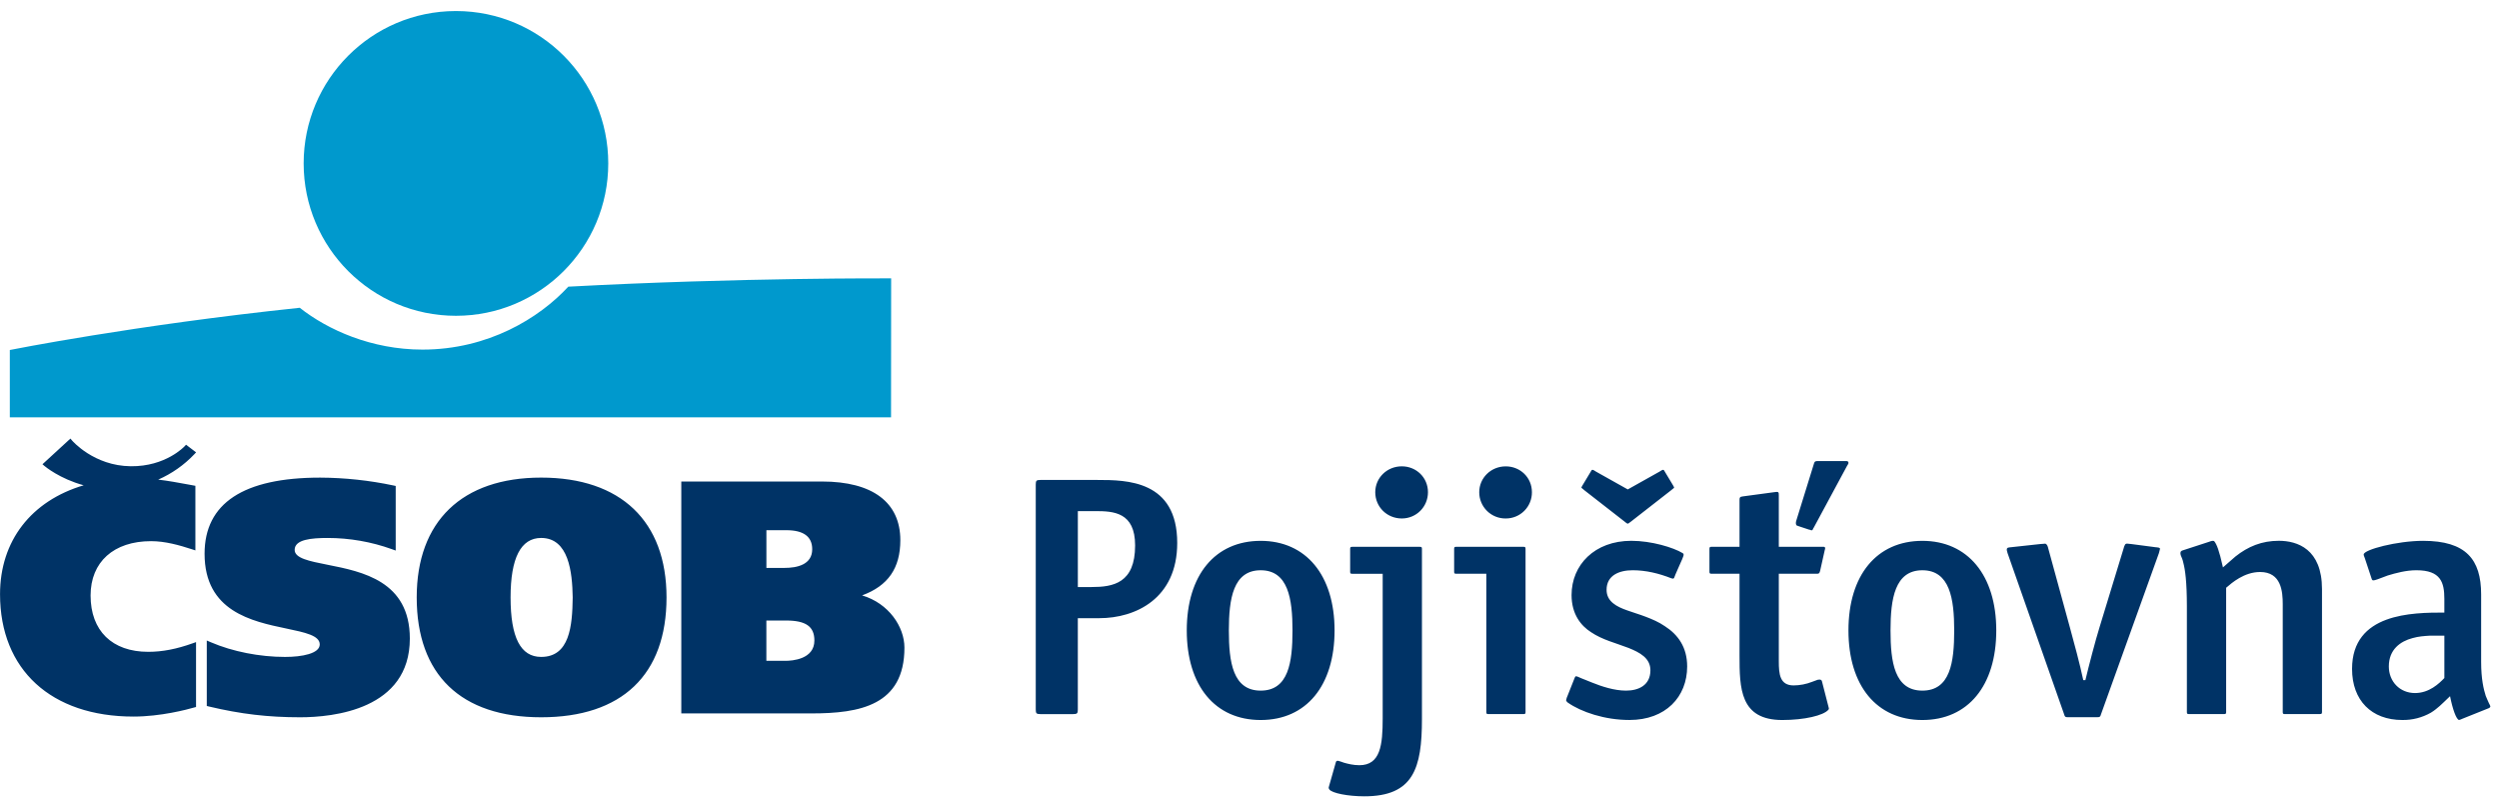
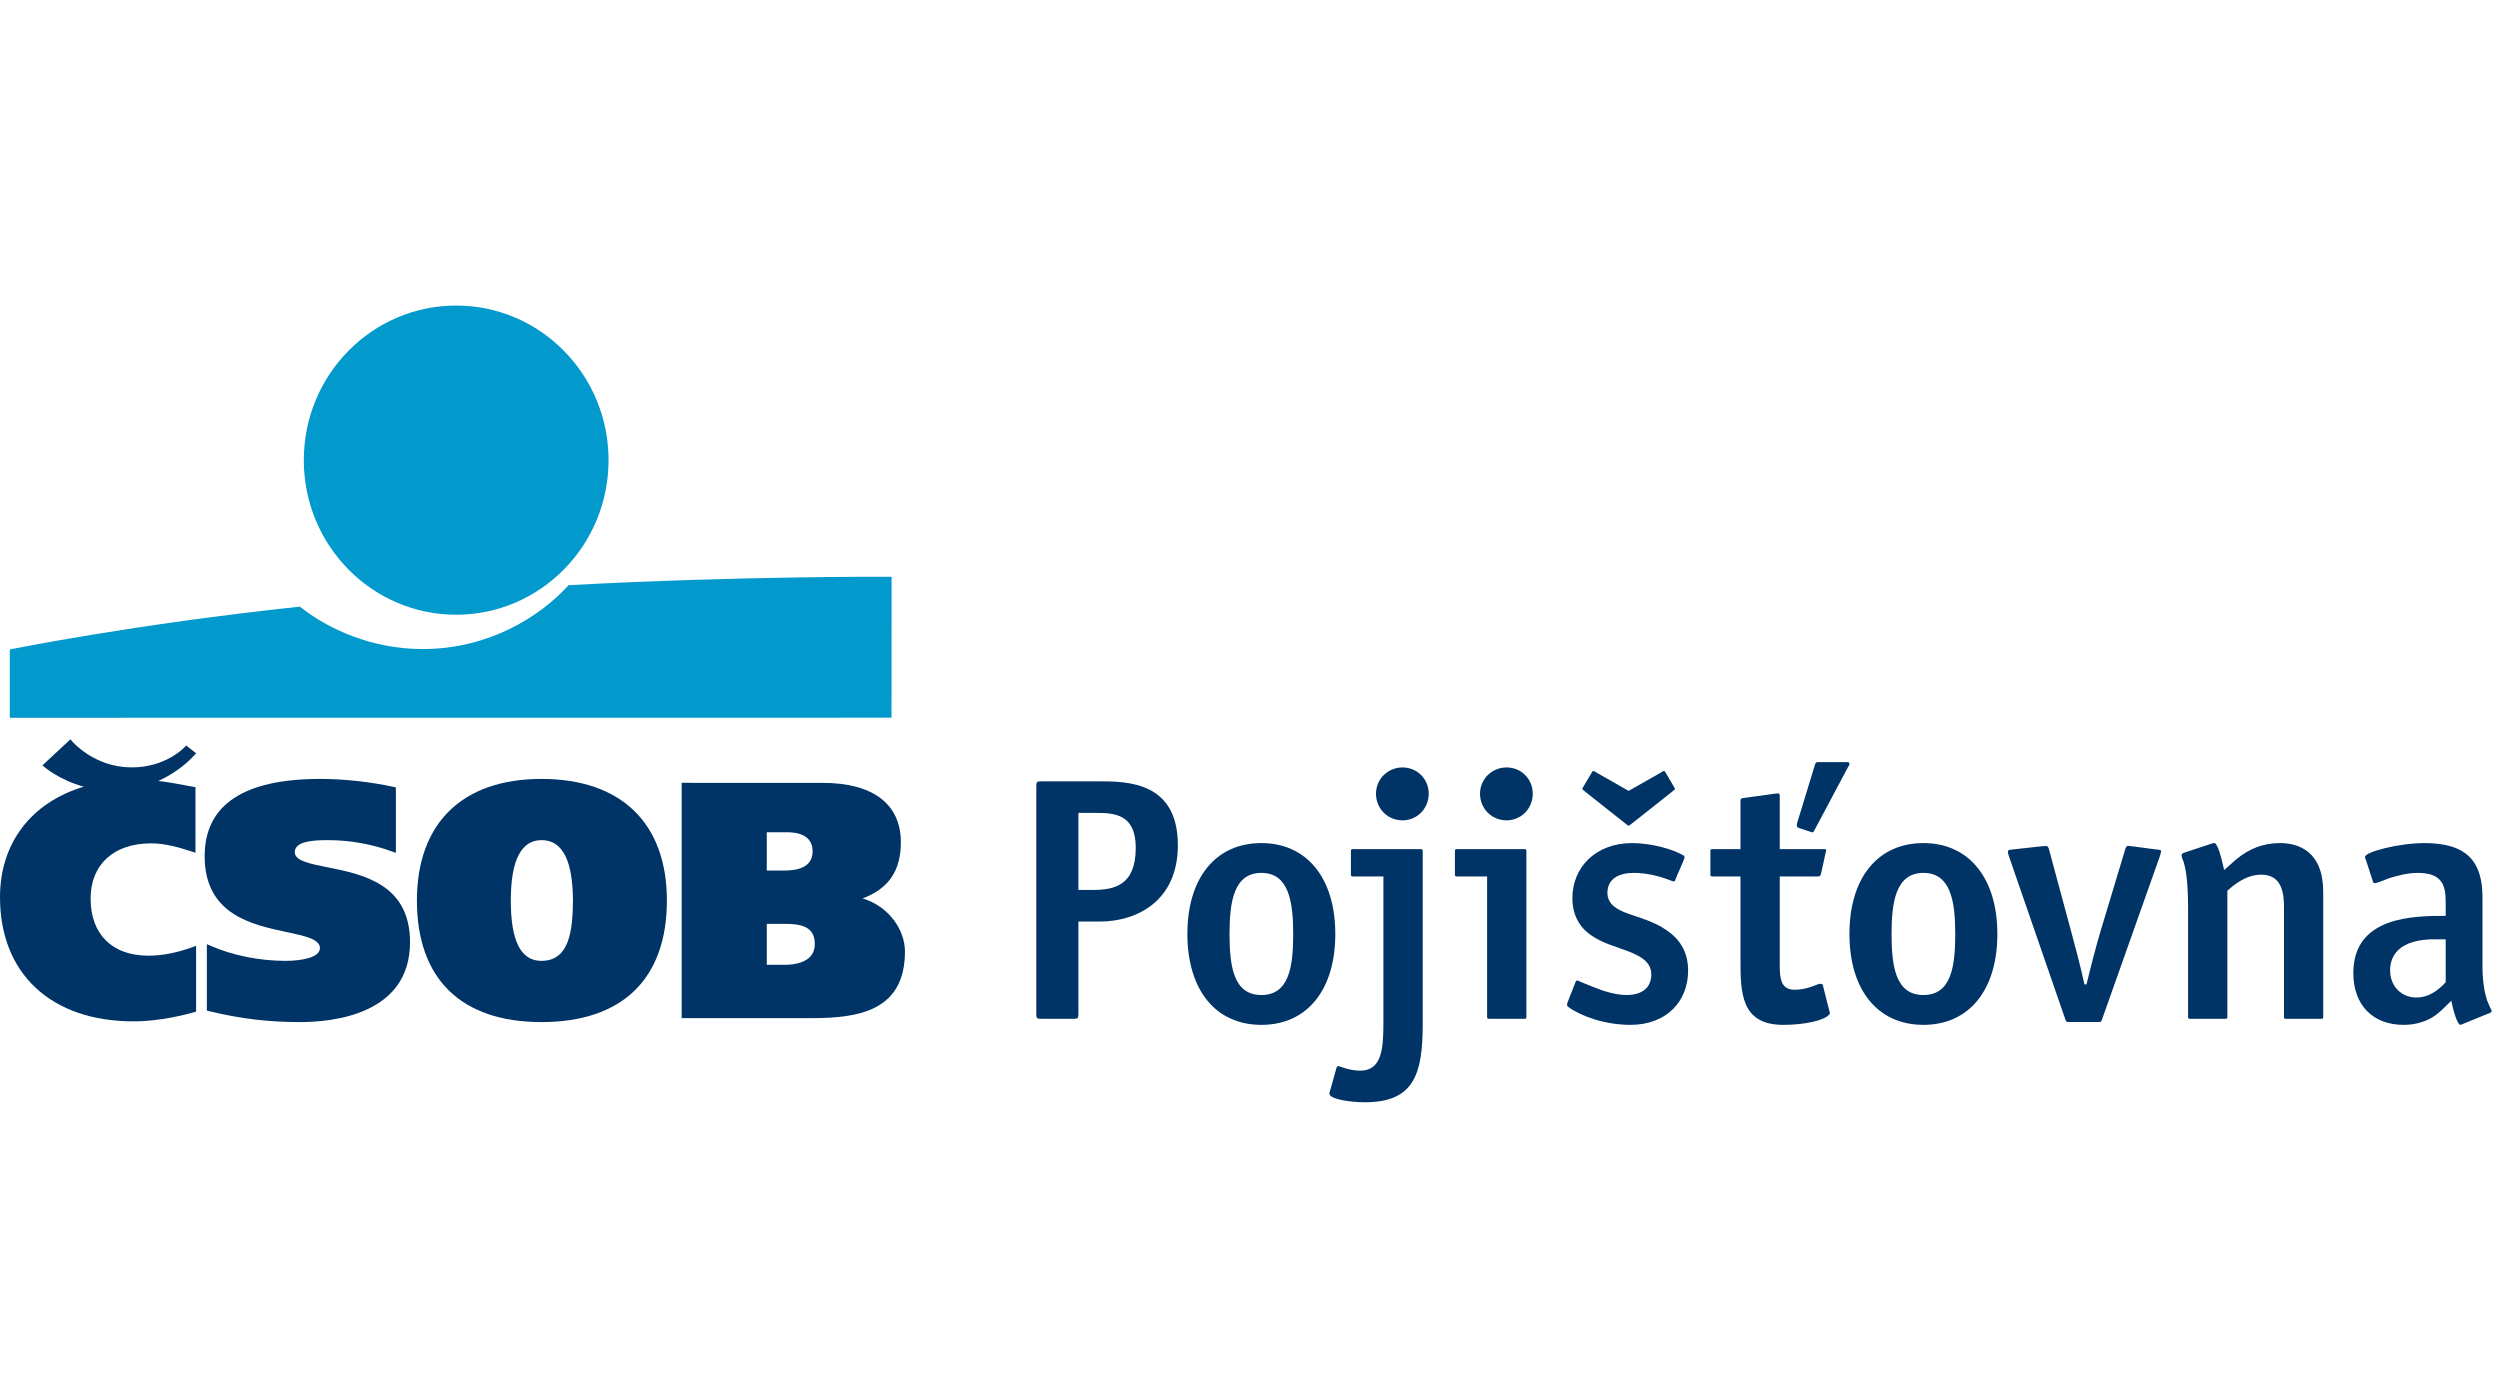
- <svg xmlns="http://www.w3.org/2000/svg" version="1.1" id="Vrstva_1" x="0" y="0" width="145" height="47" viewBox="0 0 145 47" xml:space="preserve">
-   <g fill-rule="evenodd" clip-rule="evenodd">
-     <path fill="#0099CD" d="M26.456 18.316c4.879 0 8.837-3.958 8.837-8.839A8.835 8.835 0 0026.481.641h-.05a8.837 8.837 0 00-8.812 8.836c0 4.881 3.957 8.839 8.837 8.839z" />
-     <path fill="#0099CD" d="M32.974 16.627c-1.683 1.825-4.653 3.65-8.462 3.65-2.955 0-5.5-1.147-7.119-2.426C7.745 18.864.57 20.3.57 20.3v3.907l51.131-.003.006-8.059c0 .001-8.725-.052-18.733.482z" />
-     <path fill="#036" d="M11.87 32.118c0 3.342 2.744 3.918 4.746 4.337 1.083.227 1.936.405 1.936.921 0 .535-1.039.726-2.011.726-1.477 0-3.046-.31-4.302-.849l-.241-.103v3.796l.133.033c1.845.438 3.426.623 5.285.623 1.913 0 6.364-.446 6.364-4.566 0-3.336-2.76-3.881-4.776-4.28-1.066-.211-1.907-.378-1.907-.864 0-.606.972-.69 1.922-.69 1.254 0 2.537.224 3.709.647l.232.083v-3.746l-.137-.03a21.05 21.05 0 00-4.242-.454c-4.453-.001-6.711 1.485-6.711 4.416zm17.755 2.532c0-2.288.597-3.449 1.775-3.449 1.595 0 1.808 1.972 1.83 3.453-.021 1.667-.181 3.447-1.83 3.447-1.194.001-1.775-1.128-1.775-3.451zm-5.446 0c0 4.484 2.564 6.952 7.22 6.952 4.691 0 7.275-2.468 7.275-6.952 0-4.416-2.652-6.949-7.275-6.949-4.587 0-7.22 2.533-7.22 6.949zm21.445-3.899c.997 0 1.503.37 1.503 1.104 0 .896-.876 1.084-1.612 1.084h-1.046v-2.188h1.155zm-.019 5.239c1.156 0 1.648.346 1.648 1.16 0 1.092-1.29 1.178-1.685 1.178h-1.101V35.99h1.138zm-5.901-8.063h-.173v13.451h7.549c2.804 0 5.398-.462 5.398-3.816 0-1.208-.91-2.571-2.457-3.029 1.507-.554 2.219-1.58 2.219-3.203 0-2.194-1.613-3.402-4.542-3.402h-7.994zM3.985 25.53l-1.521 1.396.113.098c.041.034.891.745 2.279 1.122-3.05.905-4.854 3.232-4.854 6.318 0 4.378 2.967 7.097 7.744 7.097 1.573 0 3.102-.405 3.534-.53l.095-.026v-3.763l-.177.063c-.952.341-1.777.501-2.596.501-2.096 0-3.346-1.222-3.346-3.267 0-1.946 1.344-3.152 3.509-3.152.819 0 1.637.231 2.4.48l.172.056v-3.746l-.367-.068c-.656-.121-1.207-.223-1.791-.291a6.467 6.467 0 002.099-1.475l.1-.106-.583-.443-.082.088c-.011.013-1.101 1.183-3.125 1.16-2.147-.02-3.4-1.485-3.411-1.497l-.09-.107-.102.092zm59.806 10.324c2.094 0 4.515-1.135 4.515-4.362 0-3.634-2.934-3.654-4.617-3.654h-3.326c-.225 0-.265.039-.265.264v13.05c0 .224.04.266.265.266h1.909c.226 0 .267-.042.267-.266v-5.297h1.252v-.001zm-.246-6.21c1.067 0 2.318.062 2.318 1.99 0 2.192-1.272 2.414-2.523 2.414h-.8v-4.404h1.005zm9.603 12.117c2.648 0 4.288-1.989 4.288-5.196 0-3.205-1.662-5.196-4.288-5.196-2.647 0-4.288 1.991-4.288 5.196 0 3.206 1.641 5.196 4.288 5.196zm0-8.686c1.601 0 1.847 1.664 1.847 3.489 0 1.848-.227 3.492-1.847 3.492s-1.846-1.666-1.846-3.492c.001-1.825.246-3.489 1.846-3.489zm6.013 13.111c-.944 0-1.887-.183-2.032-.404-.041-.062-.041-.103-.02-.162l.41-1.441c.041-.062.103-.062.164-.041.082.02.185.06.308.102.226.062.533.142.883.142 1.229 0 1.354-1.178 1.354-2.721v-8.382h-1.765c-.103 0-.123-.021-.123-.122V31.84c0-.103.021-.124.123-.124h3.92c.104 0 .123.021.123.124v9.863c0 2.859-.491 4.483-3.345 4.483m.636-17.638c0-.831.678-1.501 1.54-1.501.84 0 1.518.648 1.518 1.501s-.678 1.523-1.518 1.523c-.862 0-1.54-.671-1.54-1.523zm6.567 12.869c-.104 0-.123-.022-.123-.123v-8.017h-1.744c-.104 0-.123-.021-.123-.122v-1.317c0-.101.02-.123.123-.123h3.897c.103 0 .123.022.123.123v9.456c0 .101-.021.123-.123.123h-2.03zm-.534-12.868c0-.832.679-1.5 1.538-1.5.843 0 1.519.646 1.519 1.5a1.51 1.51 0 01-1.519 1.522 1.517 1.517 0 01-1.538-1.522zm11.12-.103l-2.317 1.807c-.041.02-.144.121-.185.121-.04 0-.163-.102-.184-.121l-2.319-1.807c-.041-.039-.103-.081-.143-.121-.021-.02-.043-.02-.043-.04 0-.04.083-.164.104-.202l.391-.65c.081-.142.101-.184.144-.184.061 0 .163.08.204.103l1.847 1.035 1.847-1.035c.041-.022.145-.103.205-.103.042 0 .062.042.144.184l.391.65c.021.038.102.162.102.202 0 .021-.019.021-.041.04-.042.04-.105.082-.147.121zm-5.989 12.299a.344.344 0 01-.084-.101c-.02-.04.021-.121.041-.204.022-.061.043-.078.043-.102l.41-1.032c.021-.042.039-.083.081-.083 0 0 .063.021.083.021.308.143.512.202.842.345.553.225 1.293.467 1.969.467.718 0 1.416-.303 1.416-1.179 0-.709-.615-1.034-1.272-1.298-.738-.284-1.518-.469-2.175-.914-.574-.365-1.128-1.035-1.128-2.152 0-1.745 1.334-3.146 3.466-3.146 1.171 0 2.442.387 2.977.712.083.042.062.121.041.182-.021.04-.041.122-.062.164-.227.527-.368.811-.473 1.096-.019.039-.081.039-.081.039-.041-.02-.021 0-.081-.02-.721-.285-1.479-.466-2.237-.466-.801 0-1.518.304-1.518 1.136 0 .673.572.976 1.21 1.197.327.122.697.223 1.065.366.37.142.759.306 1.108.547.759.487 1.293 1.217 1.293 2.334 0 1.768-1.252 3.105-3.345 3.105-1.438.002-2.81-.465-3.589-1.014zm14.281-10.146c-.041.041-.041.102-.082.142-.021 0-.021.02-.042.02-.04 0-.082-.04-.144-.04l-.616-.204c-.061-.019-.143-.039-.143-.1-.02-.042-.02-.103 0-.183l1.026-3.309c.04-.163.083-.184.227-.184h1.621c.08 0 .144 0 .163.08.021.043-.04.144-.083.204l-1.927 3.574zm-4.309 7.407c0 1.909.021 3.755 2.482 3.755 1.293 0 2.382-.264 2.669-.589.04-.039.04-.081.02-.142l-.391-1.524c-.02-.059-.062-.118-.244-.079a5.973 5.973 0 01-.33.121 2.989 2.989 0 01-1.065.206c-.802 0-.862-.651-.862-1.403v-5.073h2.195c.144 0 .163-.021.205-.183l.268-1.198c.02-.059.02-.059.02-.102 0-.101-.102-.08-.186-.08h-2.502v-2.982c0-.123 0-.145-.04-.184-.043-.041-.187 0-.247 0l-1.805.243c-.166.021-.187.061-.187.202v2.721h-1.621c-.103 0-.124.021-.124.123v1.317c0 .101.021.122.124.122h1.621v4.729zm10.609 3.755c2.646 0 4.288-1.989 4.288-5.196 0-3.205-1.662-5.196-4.288-5.196-2.648 0-4.289 1.991-4.289 5.196 0 3.206 1.641 5.196 4.289 5.196zm0-8.686c1.6 0 1.847 1.664 1.847 3.489 0 1.848-.226 3.492-1.847 3.492s-1.848-1.666-1.848-3.492c0-1.825.247-3.489 1.848-3.489zm10.362 8.361c-.041.143-.062.162-.227.162h-1.683c-.164 0-.184-.02-.225-.162l-3.284-9.355c0-.04-.062-.163-.042-.242.021-.083.082-.083.268-.103l1.684-.183c.082 0 .226-.02.266-.02.104 0 .165.161.187.281l1.251 4.568c.226.812.595 2.191.779 3.064h.123c.205-.853.575-2.273.82-3.064l1.396-4.568a.725.725 0 01.083-.222c.04-.082.164-.06.142-.06.042 0 .145.02.206.02l1.395.183c.186.02.287.02.287.103-.019.121-.062.202-.062.242l-3.364 9.356zm10.671-.019c-.104 0-.123-.022-.123-.123v-6.25c0-.732-.082-1.868-1.313-1.868-.923 0-1.642.629-1.971.914v7.204c0 .101-.02.123-.122.123h-2.031c-.104 0-.125-.022-.125-.123v-6.127c0-1.441-.103-2.133-.205-2.519-.04-.202-.103-.323-.144-.425-.042-.123-.02-.184-.02-.184 0-.041.04-.081.082-.102l1.56-.508c.123-.043.267-.101.328-.021.124.163.268.486.492 1.501.351-.304.532-.465.719-.627.738-.59 1.54-.916 2.522-.916 1.068 0 2.506.47 2.506 2.803v7.123c0 .101-.021.123-.124.123h-2.031zm11.841-.346c.04-.019.079-.058.081-.079v-.009c-.002-.058-.041-.116-.081-.196-.062-.122-.103-.244-.185-.425-.123-.387-.267-.975-.267-1.972v-3.915c0-2.029-.882-3.107-3.366-3.107-1.498 0-3.449.508-3.449.792 0 .063.042.142.062.203l.411 1.238c0 .021.04.061.083.061.061 0 .12-.019.244-.061.164-.061.371-.142.596-.223.473-.143 1.067-.304 1.662-.304 1.418 0 1.622.709 1.622 1.664v.791c-1.847 0-5.355.02-5.355 3.267 0 1.827 1.128 2.964 2.914 2.964a3.25 3.25 0 001.661-.425c.204-.123.368-.265.513-.389.166-.14.268-.262.598-.567.143.731.367 1.381.532 1.381 0 0 .02-.021.062-.021a.744.744 0 00.145-.061l1.517-.607zm-2.586-4.201v2.456c-.309.323-.883.871-1.703.871-.882 0-1.519-.668-1.519-1.542 0-.993.677-1.461 1.375-1.645.349-.102.696-.122 1.003-.141h.844z" />
-   </g>
+ <svg xmlns="http://www.w3.org/2000/svg" viewBox="0 0 90 50" fill="none">
+   <path d="M16.422 22.13C19.452 22.13 21.908 19.638 21.908 16.565C21.908 13.492 19.452 11 16.422 11C13.393 11 10.937 13.492 10.937 16.565C10.937 19.638 13.393 22.13 16.422 22.13Z" fill="#0299CD" />
+   <path fill-rule="evenodd" clip-rule="evenodd" d="M20.469 21.067C19.424 22.217 17.58 23.366 15.216 23.366C13.381 23.366 11.801 22.643 10.796 21.839C4.807 22.476 0.353 23.38 0.353 23.38V25.84L32.095 25.837L32.098 20.764C32.098 20.764 26.682 20.73 20.469 21.067Z" fill="#0299CD" />
+   <path fill-rule="evenodd" clip-rule="evenodd" d="M7.368 30.822C7.368 32.926 9.071 33.289 10.314 33.553C10.986 33.696 11.517 33.809 11.517 34.132C11.517 34.47 10.871 34.591 10.267 34.591C9.35 34.591 8.377 34.395 7.597 34.056L7.447 33.99V36.382L7.529 36.402C8.675 36.678 9.656 36.795 10.81 36.795C11.998 36.795 14.761 36.515 14.761 33.919C14.761 31.819 13.047 31.475 11.796 31.224C11.134 31.091 10.612 30.986 10.612 30.68C10.612 30.297 11.215 30.245 11.805 30.245C12.584 30.245 13.38 30.385 14.108 30.652L14.252 30.705V28.345L14.167 28.327C13.308 28.142 12.373 28.041 11.533 28.041C8.769 28.041 7.368 28.976 7.368 30.822Z" fill="#003366" />
+   <path fill-rule="evenodd" clip-rule="evenodd" d="M15.009 32.417C15.009 35.24 16.601 36.795 19.492 36.795C22.404 36.795 24.008 35.24 24.008 32.417C24.008 29.636 22.362 28.041 19.492 28.041C16.643 28.041 15.009 29.636 15.009 32.417ZM18.389 32.417C18.389 30.976 18.76 30.245 19.492 30.245C20.481 30.245 20.614 31.486 20.628 32.419C20.614 33.468 20.515 34.591 19.492 34.591C18.75 34.591 18.389 33.88 18.389 32.417Z" fill="#003366" />
+   <path fill-rule="evenodd" clip-rule="evenodd" d="M24.648 28.182H24.54V36.653H29.226C30.967 36.653 32.578 36.362 32.578 34.251C32.578 33.489 32.013 32.631 31.053 32.343C31.988 31.994 32.431 31.347 32.431 30.325C32.431 28.944 31.429 28.183 29.61 28.183L24.648 28.182ZM28.31 33.26C29.027 33.26 29.333 33.478 29.333 33.99C29.333 34.679 28.533 34.732 28.288 34.732C28.288 34.732 27.764 34.732 27.604 34.732C27.604 34.555 27.604 33.437 27.604 33.26C27.766 33.26 28.31 33.26 28.31 33.26ZM28.321 29.961C28.94 29.961 29.254 30.195 29.254 30.656C29.254 31.221 28.71 31.339 28.254 31.339C28.254 31.339 27.762 31.339 27.604 31.339C27.604 31.164 27.604 30.136 27.604 29.961C27.766 29.961 28.321 29.961 28.321 29.961Z" fill="#003366" />
+   <path fill-rule="evenodd" clip-rule="evenodd" d="M2.473 26.673L1.529 27.552L1.599 27.613C1.624 27.634 2.152 28.082 3.014 28.321C1.12 28.89 0 30.356 0 32.3C0 35.056 1.842 36.769 4.807 36.769C5.784 36.769 6.733 36.514 7.001 36.435L7.06 36.418V34.05L6.95 34.09C6.359 34.304 5.847 34.404 5.339 34.404C4.038 34.404 3.262 33.635 3.262 32.347C3.262 31.122 4.096 30.361 5.44 30.361C5.949 30.361 6.456 30.507 6.929 30.664L7.037 30.7V28.34L6.809 28.297C6.402 28.22 6.06 28.156 5.697 28.115C6.352 27.82 6.786 27.418 7 27.185L7.062 27.118L6.7 26.838L6.649 26.895C6.642 26.902 5.965 27.639 4.71 27.626C3.377 27.612 2.599 26.69 2.592 26.681L2.536 26.615L2.473 26.673Z" fill="#003366" />
+   <path fill-rule="evenodd" clip-rule="evenodd" d="M39.447 29.264C40.11 29.264 40.887 29.303 40.887 30.517C40.887 31.897 40.097 32.038 39.32 32.038H38.823V29.264H39.447ZM39.6 33.175C40.9 33.175 42.403 32.459 42.403 30.427C42.403 28.139 40.581 28.127 39.536 28.127H37.473C37.333 28.127 37.307 28.152 37.307 28.293V36.511C37.307 36.652 37.333 36.678 37.473 36.678H38.657C38.797 36.678 38.823 36.652 38.823 36.511V33.175H39.6Z" fill="#003366" />
+   <path fill-rule="evenodd" clip-rule="evenodd" d="M45.409 31.424C46.402 31.424 46.555 32.472 46.555 33.623C46.555 34.786 46.415 35.821 45.409 35.821C44.403 35.821 44.263 34.773 44.263 33.623C44.263 32.472 44.415 31.424 45.409 31.424ZM45.409 36.895C47.052 36.895 48.071 35.642 48.071 33.623C48.071 31.604 47.039 30.351 45.409 30.351C43.765 30.351 42.746 31.603 42.746 33.623C42.746 35.642 43.765 36.895 45.409 36.895Z" fill="#003366" />
+   <path fill-rule="evenodd" clip-rule="evenodd" d="M49.536 28.574C49.536 28.05 49.956 27.628 50.491 27.628C51.013 27.628 51.434 28.037 51.434 28.574C51.434 29.111 51.013 29.533 50.491 29.533C49.956 29.533 49.536 29.111 49.536 28.574ZM47.88 39.426C47.854 39.387 47.854 39.362 47.867 39.323L48.122 38.416C48.147 38.378 48.185 38.378 48.224 38.391C48.275 38.403 48.338 38.429 48.415 38.454C48.555 38.493 48.746 38.544 48.963 38.544C49.727 38.544 49.803 37.803 49.803 36.831V31.552H48.708C48.644 31.552 48.632 31.54 48.632 31.476V30.645C48.632 30.581 48.644 30.568 48.708 30.568H51.141C51.205 30.568 51.218 30.581 51.218 30.645V36.857C51.218 38.659 50.912 39.681 49.141 39.681C48.555 39.681 47.969 39.566 47.88 39.426Z" fill="#003366" />
+   <path fill-rule="evenodd" clip-rule="evenodd" d="M53.281 28.574C53.281 28.05 53.702 27.628 54.236 27.628C54.759 27.628 55.179 28.037 55.179 28.574C55.179 29.111 54.759 29.533 54.236 29.533C53.702 29.533 53.281 29.111 53.281 28.574ZM53.612 36.678C53.549 36.678 53.536 36.665 53.536 36.601V31.552H52.453C52.389 31.552 52.377 31.54 52.377 31.476V30.645C52.377 30.581 52.389 30.568 52.453 30.568H54.873C54.937 30.568 54.95 30.581 54.95 30.645V36.601C54.95 36.665 54.937 36.678 54.873 36.678H53.612Z" fill="#003366" />
+   <path fill-rule="evenodd" clip-rule="evenodd" d="M56.466 36.256C56.44 36.23 56.428 36.218 56.415 36.192C56.402 36.166 56.428 36.115 56.44 36.064C56.453 36.026 56.466 36.013 56.466 36L56.721 35.348C56.733 35.323 56.746 35.297 56.772 35.297C56.772 35.297 56.81 35.31 56.823 35.31C57.014 35.399 57.141 35.438 57.345 35.527C57.689 35.668 58.147 35.821 58.568 35.821C59.014 35.821 59.447 35.63 59.447 35.08C59.447 34.633 59.065 34.428 58.657 34.262C58.198 34.083 57.714 33.968 57.307 33.687C56.95 33.457 56.606 33.035 56.606 32.332C56.606 31.233 57.434 30.351 58.759 30.351C59.485 30.351 60.275 30.593 60.606 30.798C60.657 30.824 60.644 30.875 60.632 30.913C60.619 30.939 60.606 30.99 60.593 31.015C60.453 31.348 60.364 31.527 60.3 31.706C60.288 31.731 60.249 31.731 60.249 31.731C60.224 31.718 60.237 31.731 60.198 31.718C59.752 31.54 59.281 31.424 58.81 31.424C58.313 31.424 57.867 31.616 57.867 32.14C57.867 32.562 58.224 32.754 58.619 32.894C58.823 32.971 59.052 33.035 59.281 33.124C59.51 33.214 59.752 33.316 59.969 33.47C60.44 33.776 60.772 34.236 60.772 34.94C60.772 36.051 59.995 36.895 58.695 36.895C57.803 36.895 56.95 36.601 56.466 36.256ZM60.185 28.51L58.746 29.648C58.72 29.661 58.657 29.725 58.631 29.725C58.606 29.725 58.529 29.661 58.517 29.648L57.077 28.51C57.052 28.485 57.014 28.459 56.988 28.434C56.975 28.421 56.962 28.421 56.962 28.408C56.962 28.382 57.013 28.306 57.026 28.28L57.268 27.871C57.319 27.782 57.332 27.756 57.357 27.756C57.395 27.756 57.459 27.807 57.485 27.82L58.631 28.472L59.778 27.82C59.803 27.807 59.867 27.756 59.905 27.756C59.931 27.756 59.943 27.782 59.994 27.871L60.236 28.28C60.249 28.306 60.3 28.382 60.3 28.408C60.3 28.421 60.287 28.421 60.274 28.434C60.249 28.459 60.211 28.485 60.185 28.51Z" fill="#003366" />
+   <path fill-rule="evenodd" clip-rule="evenodd" d="M62.657 34.53V31.552H61.65C61.587 31.552 61.574 31.54 61.574 31.476V30.645C61.574 30.581 61.587 30.568 61.65 30.568H62.657V28.855C62.657 28.766 62.669 28.74 62.771 28.727L63.892 28.574C63.931 28.574 64.02 28.548 64.045 28.574C64.071 28.6 64.071 28.612 64.071 28.689V30.568H65.625C65.676 30.568 65.74 30.555 65.74 30.619C65.74 30.645 65.74 30.645 65.726 30.683L65.561 31.437C65.535 31.539 65.523 31.552 65.434 31.552H64.071V34.748C64.071 35.221 64.109 35.63 64.606 35.63C64.873 35.63 65.103 35.566 65.268 35.502C65.344 35.476 65.408 35.451 65.472 35.425C65.586 35.399 65.612 35.438 65.625 35.476L65.867 36.435C65.879 36.473 65.879 36.499 65.854 36.524C65.676 36.729 65.001 36.895 64.198 36.895C62.669 36.895 62.657 35.732 62.657 34.53ZM65.332 29.865C65.307 29.891 65.307 29.929 65.281 29.954C65.268 29.954 65.268 29.967 65.256 29.967C65.23 29.967 65.204 29.942 65.166 29.942L64.784 29.814C64.746 29.801 64.695 29.788 64.695 29.75C64.682 29.724 64.682 29.686 64.695 29.635L65.332 27.552C65.357 27.449 65.383 27.436 65.472 27.436H66.478C66.529 27.436 66.568 27.436 66.58 27.488C66.593 27.513 66.555 27.577 66.529 27.615L65.332 29.865Z" fill="#003366" />
+   <path fill-rule="evenodd" clip-rule="evenodd" d="M69.243 31.424C70.236 31.424 70.389 32.472 70.389 33.623C70.389 34.786 70.249 35.821 69.243 35.821C68.236 35.821 68.096 34.773 68.096 33.623C68.096 32.472 68.249 31.424 69.243 31.424ZM69.243 36.895C70.886 36.895 71.905 35.642 71.905 33.623C71.905 31.604 70.874 30.351 69.243 30.351C67.599 30.351 66.58 31.603 66.58 33.623C66.58 35.642 67.599 36.895 69.243 36.895Z" fill="#003366" />
+   <path fill-rule="evenodd" clip-rule="evenodd" d="M75.676 36.691C75.65 36.78 75.637 36.793 75.536 36.793H74.49C74.389 36.793 74.376 36.78 74.35 36.691L72.312 30.798C72.312 30.773 72.275 30.696 72.287 30.645C72.3 30.594 72.338 30.594 72.453 30.581L73.497 30.466C73.548 30.466 73.637 30.453 73.662 30.453C73.727 30.453 73.765 30.555 73.778 30.632L74.555 33.508C74.695 34.019 74.924 34.888 75.039 35.438H75.115C75.243 34.901 75.472 34.006 75.624 33.508L76.491 30.632C76.504 30.581 76.517 30.53 76.542 30.491C76.567 30.44 76.644 30.453 76.631 30.453C76.656 30.453 76.72 30.466 76.758 30.466L77.624 30.581C77.739 30.593 77.802 30.593 77.802 30.645C77.79 30.721 77.764 30.773 77.764 30.798L75.676 36.691Z" fill="#003366" />
+   <path fill-rule="evenodd" clip-rule="evenodd" d="M82.299 36.678C82.236 36.678 82.223 36.665 82.223 36.601V32.664C82.223 32.204 82.172 31.488 81.408 31.488C80.834 31.488 80.389 31.885 80.185 32.064V36.601C80.185 36.665 80.172 36.678 80.108 36.678H78.847C78.783 36.678 78.771 36.665 78.771 36.601V32.741C78.771 31.833 78.707 31.399 78.643 31.156C78.618 31.028 78.58 30.951 78.555 30.888C78.529 30.811 78.542 30.773 78.542 30.773C78.542 30.747 78.567 30.721 78.593 30.709L79.561 30.389C79.637 30.364 79.726 30.325 79.764 30.376C79.841 30.479 79.93 30.683 80.07 31.322C80.287 31.131 80.401 31.028 80.516 30.926C80.974 30.555 81.471 30.351 82.083 30.351C82.745 30.351 83.636 30.645 83.636 32.115V36.601C83.636 36.665 83.624 36.678 83.561 36.678L82.299 36.678Z" fill="#003366" />
+   <path fill-rule="evenodd" clip-rule="evenodd" d="M88.045 33.815V35.361C87.853 35.566 87.497 35.911 86.987 35.911C86.44 35.911 86.044 35.489 86.044 34.939C86.044 34.313 86.466 34.019 86.898 33.904C87.114 33.84 87.331 33.827 87.522 33.815C87.713 33.815 87.866 33.815 88.045 33.815ZM89.65 36.46C89.675 36.447 89.7 36.422 89.7 36.409C89.7 36.371 89.675 36.333 89.65 36.281C89.611 36.205 89.586 36.128 89.535 36.013C89.459 35.77 89.369 35.4 89.369 34.773V32.306C89.369 31.028 88.822 30.351 87.28 30.351C86.35 30.351 85.14 30.67 85.14 30.849C85.14 30.888 85.166 30.939 85.179 30.977L85.433 31.757C85.433 31.77 85.459 31.795 85.484 31.795C85.522 31.795 85.561 31.782 85.637 31.757C85.739 31.718 85.866 31.667 86.007 31.616C86.299 31.527 86.669 31.424 87.038 31.424C87.917 31.424 88.045 31.872 88.045 32.472V32.971C86.898 32.971 84.72 32.984 84.72 35.029C84.72 36.179 85.42 36.895 86.529 36.895C86.987 36.895 87.318 36.767 87.56 36.627C87.688 36.55 87.79 36.46 87.879 36.384C87.981 36.294 88.044 36.218 88.248 36.026C88.338 36.486 88.478 36.895 88.58 36.895C88.58 36.895 88.592 36.882 88.618 36.882C88.656 36.869 88.681 36.857 88.707 36.844L89.65 36.46Z" fill="#003366" />
</svg>
